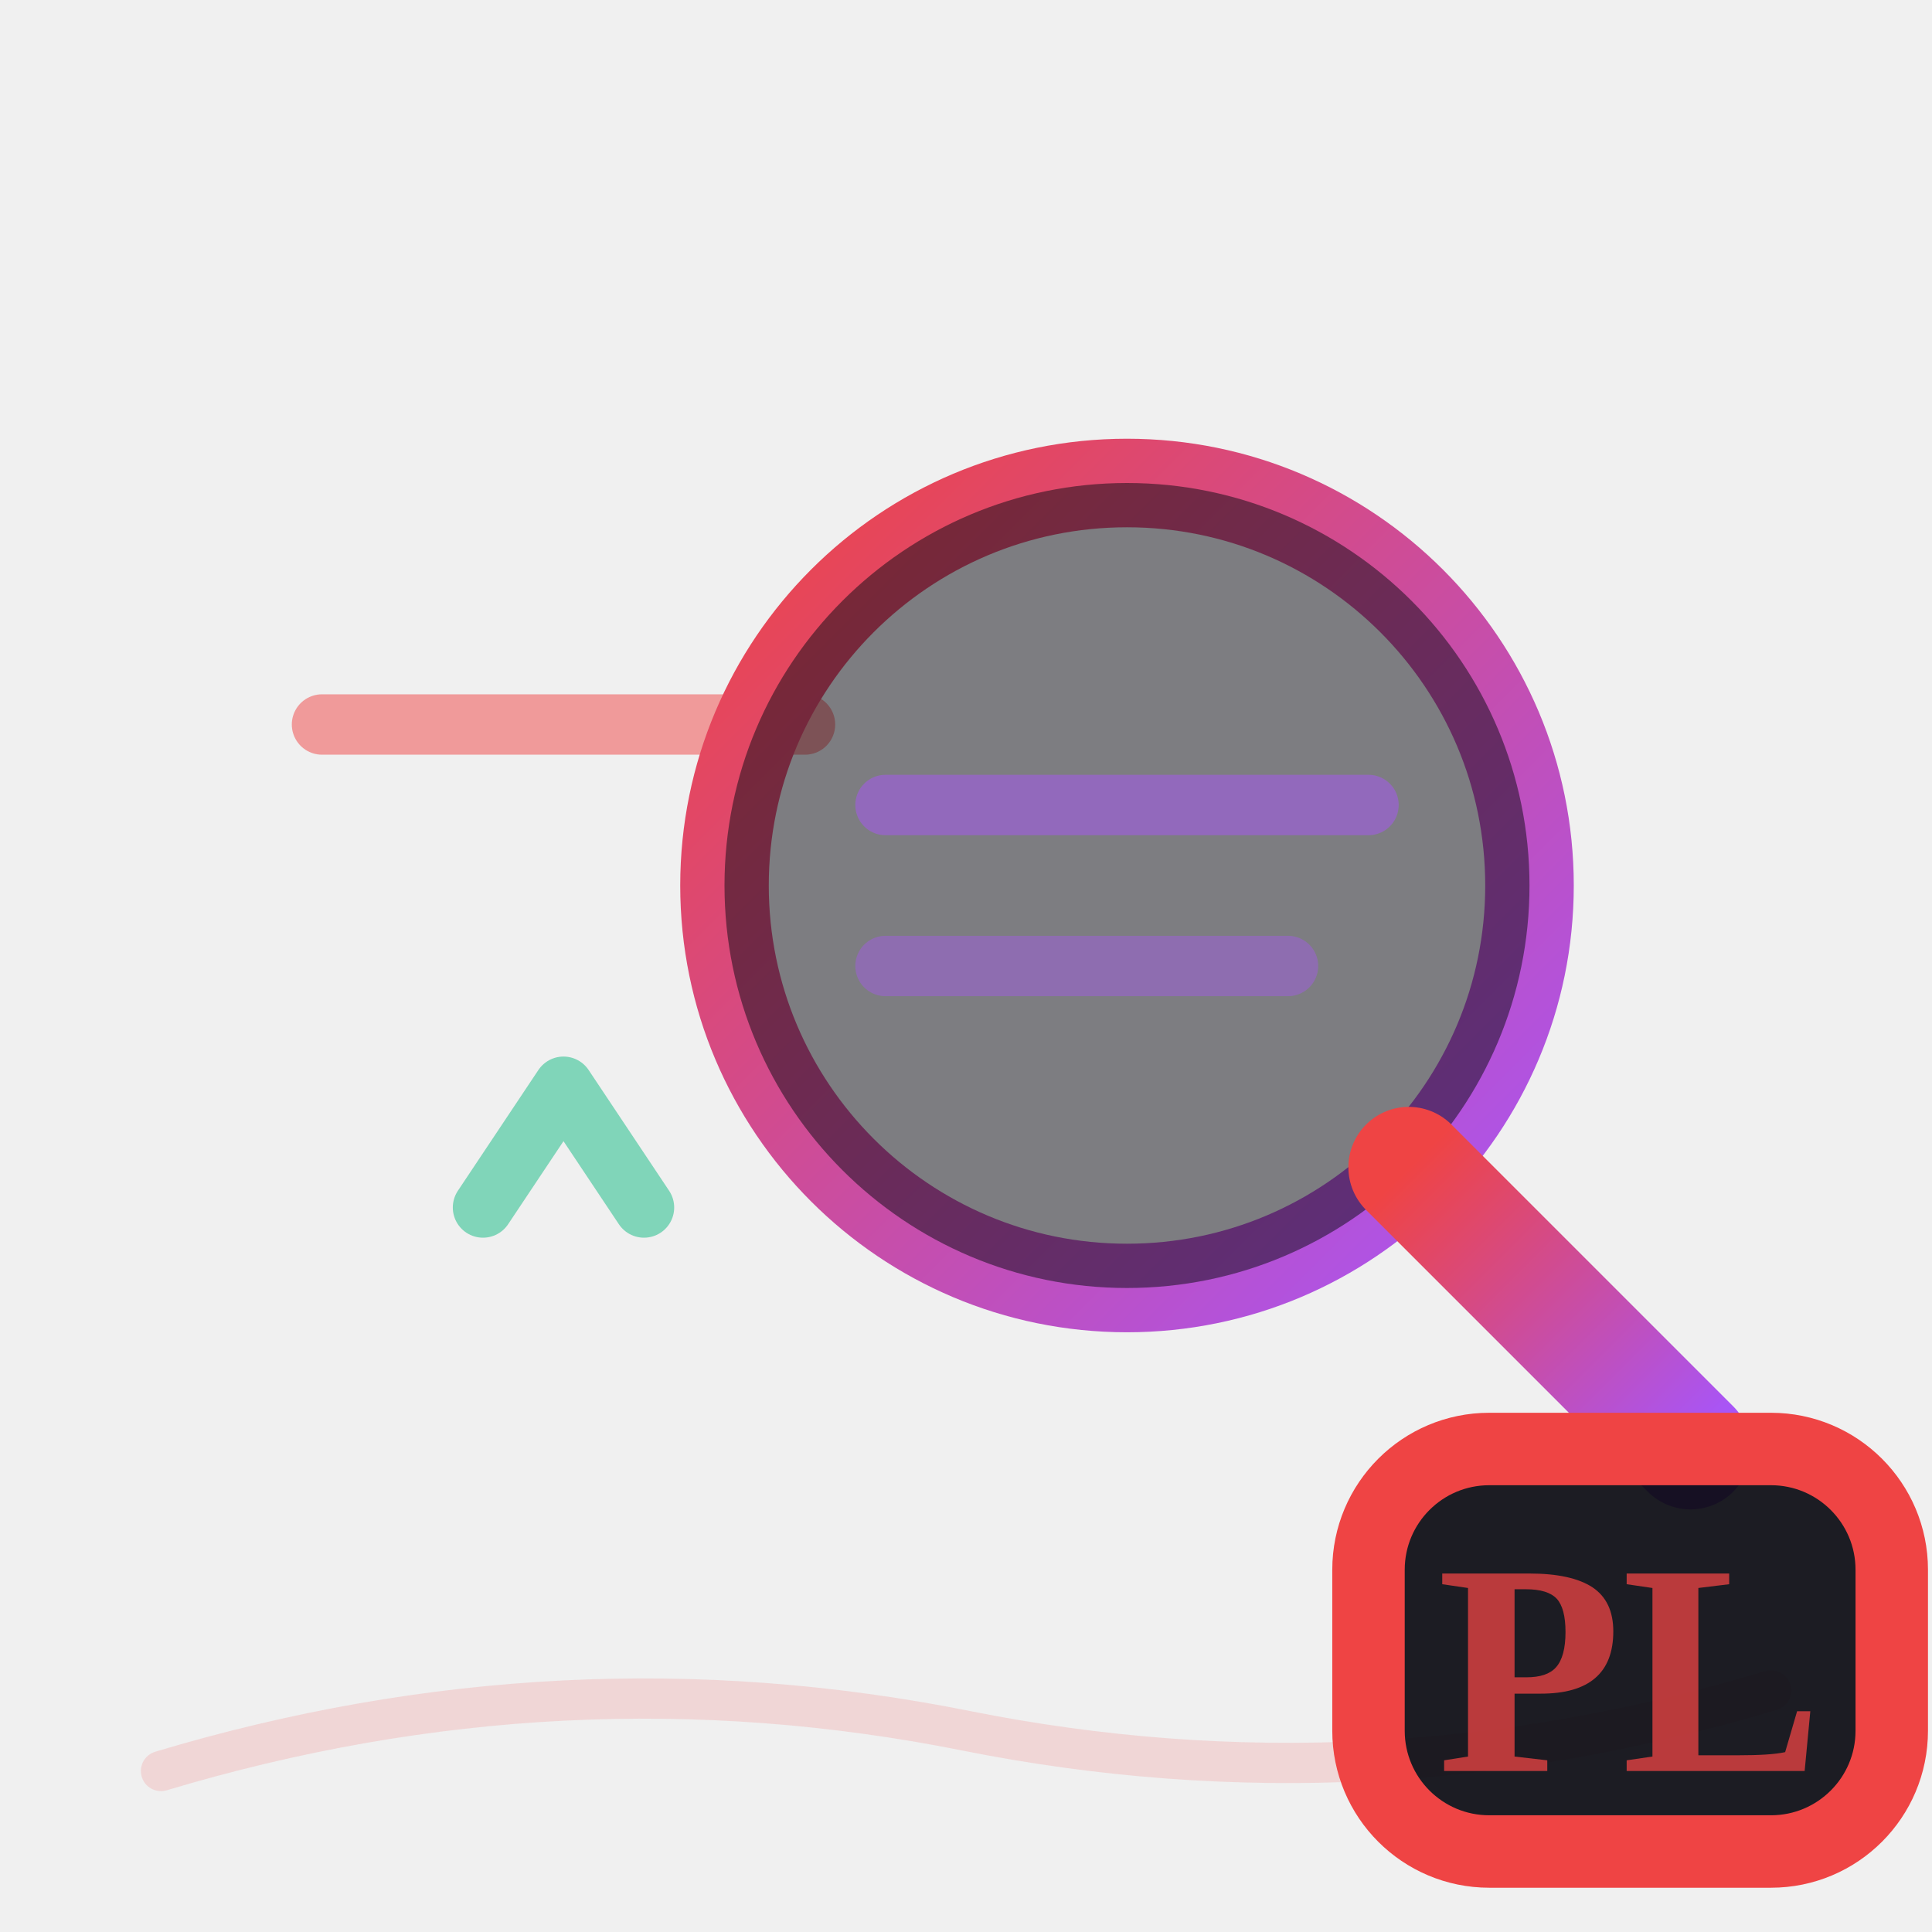
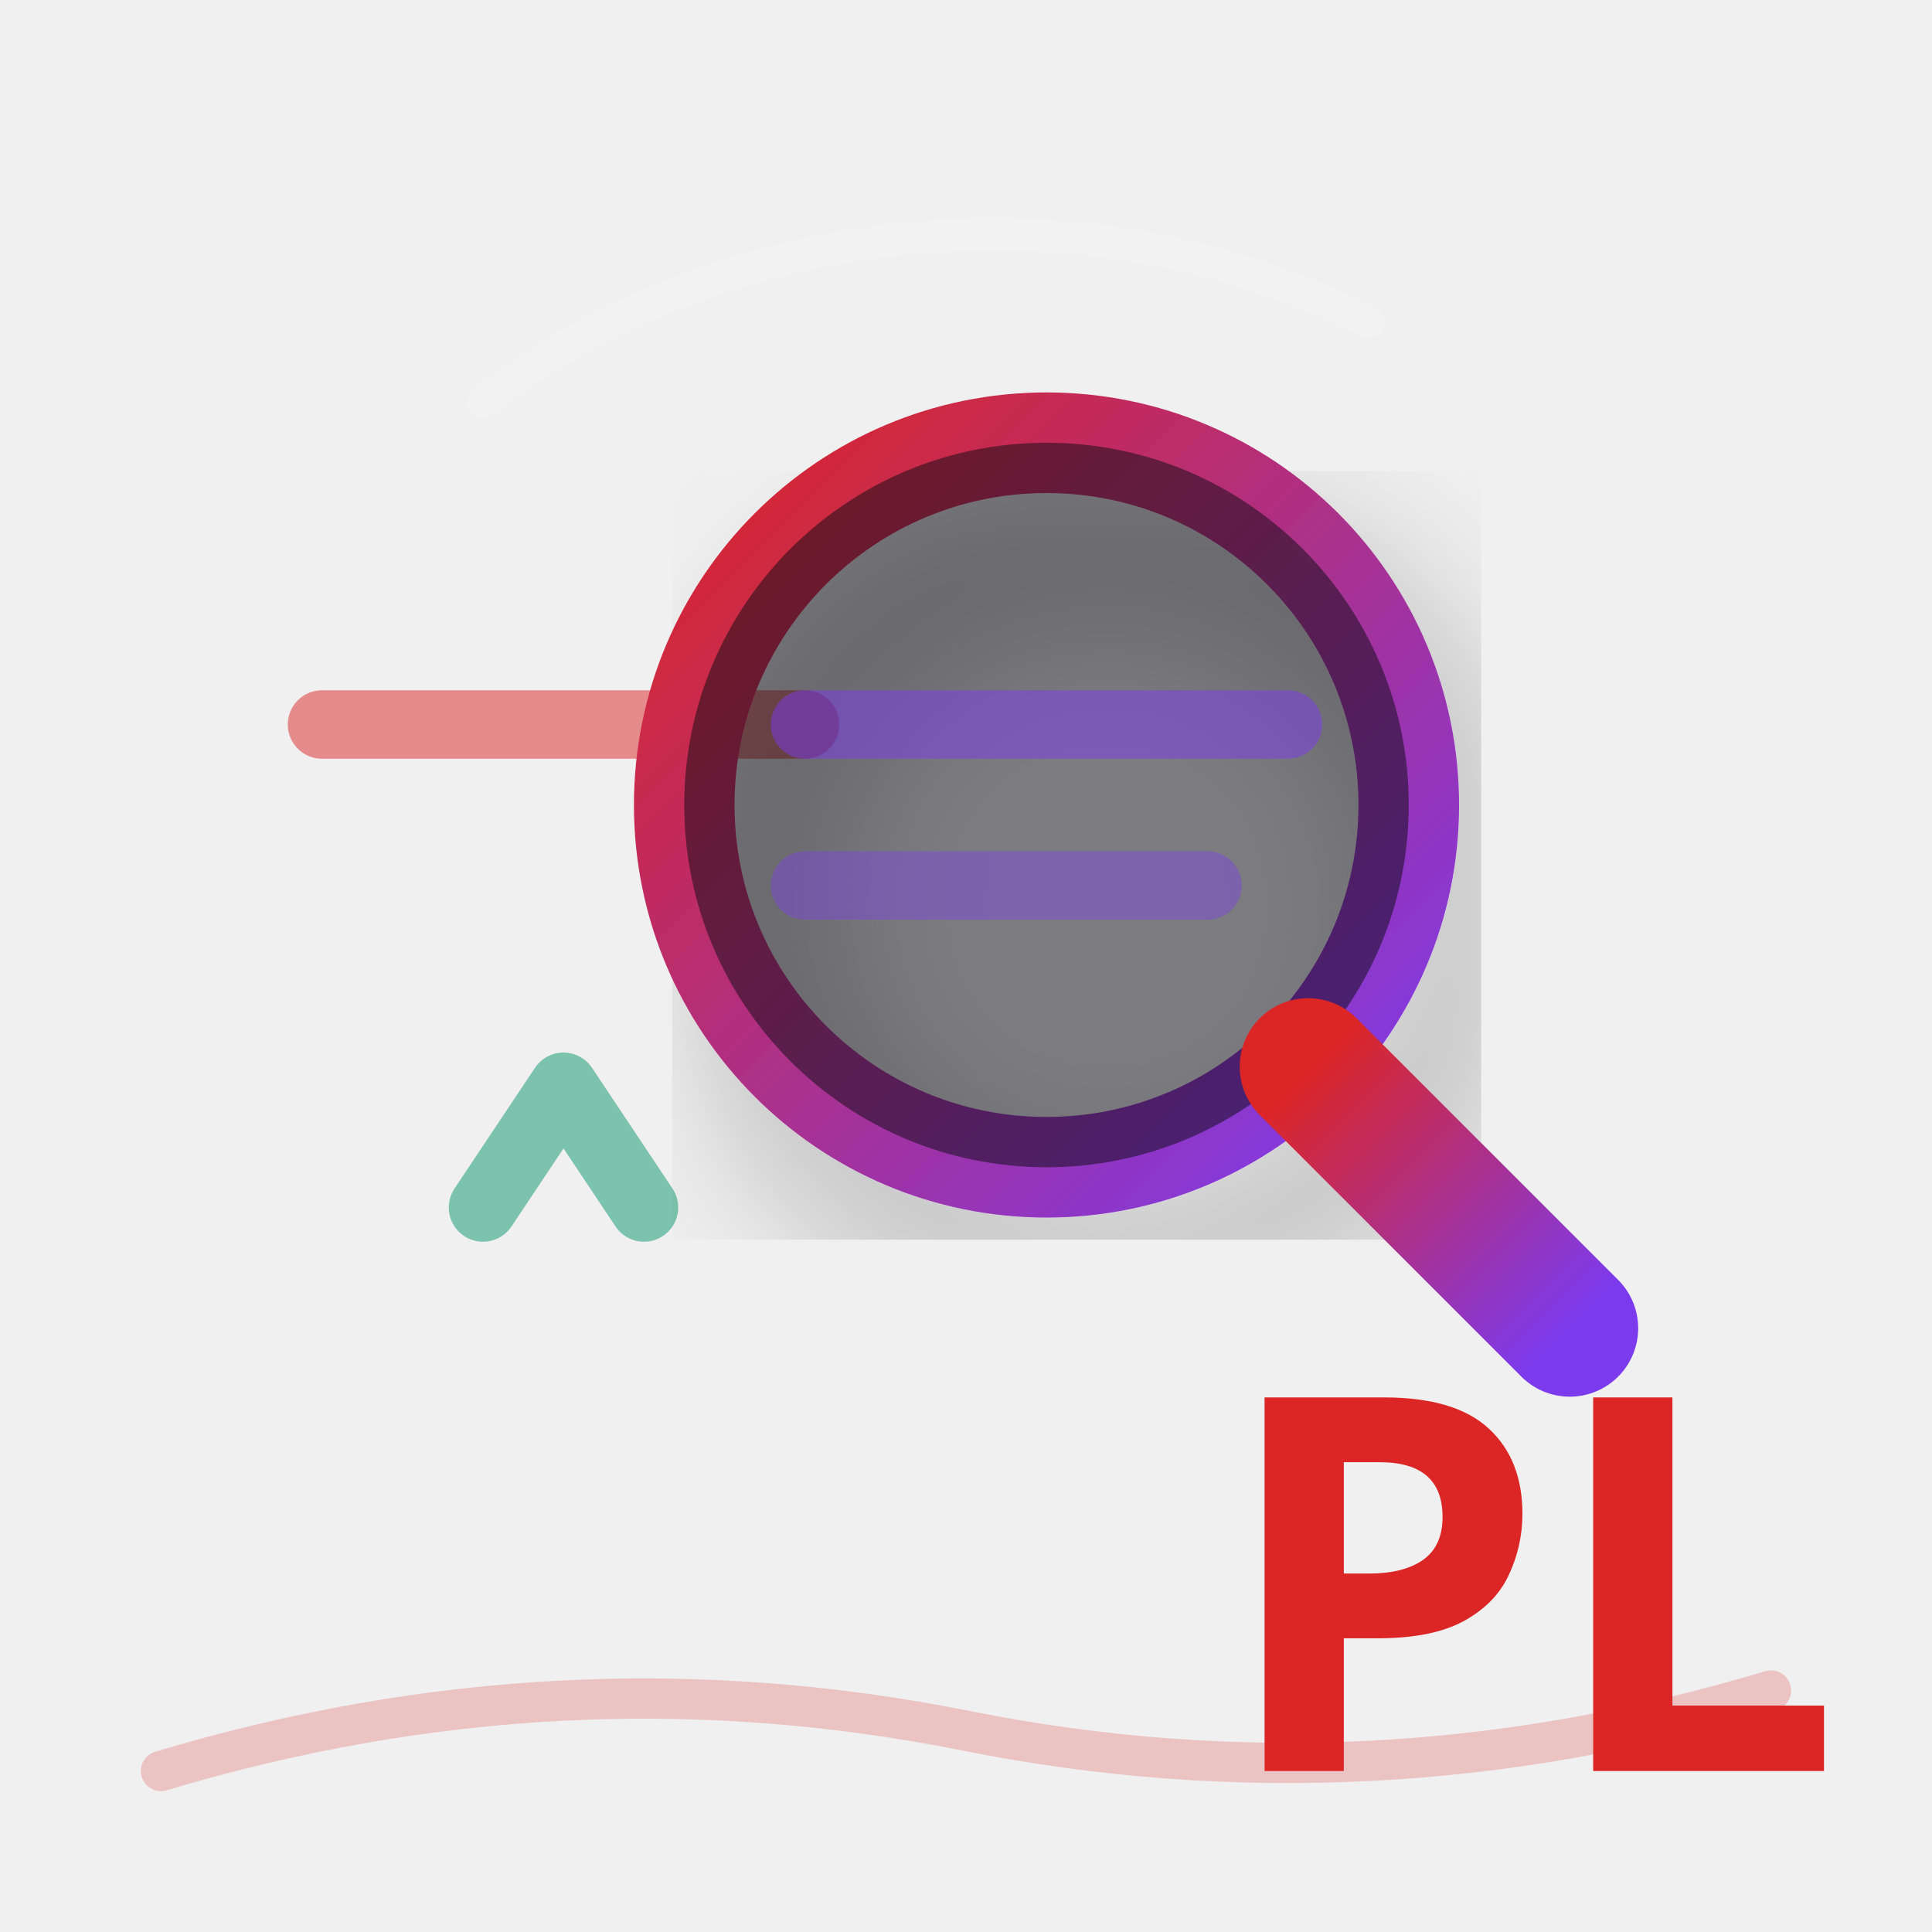
<svg xmlns="http://www.w3.org/2000/svg" viewBox="0 0 48 48" fill="none" stroke-linecap="round" stroke-linejoin="round">
  <defs>
    <linearGradient id="ppl" x1="0%" y1="0%" x2="100%" y2="100%">
-       <stop offset="0%" stop-color="#ef4444" />
-       <stop offset="100%" stop-color="#a855f7" />
+       <stop offset="0%" stop-color="#dc2626" />
+       <stop offset="100%" stop-color="#7c3aed" />
    </linearGradient>
+     <filter id="s3d_proofrea">
+       <feDropShadow dx="1.5" dy="2.5" stdDeviation="2" flood-opacity=".3" />
+     </filter>
  </defs>
-   <path d="M4 44 Q14 41 24 43 Q34 45 44 42" stroke="#ef4444" stroke-width="1" fill="none" opacity="0.15" stroke-linecap="round" />
-   <line x1="4" y1="10" x2="32" y2="10" stroke="url(#ppl)" stroke-width="2" opacity=".25" />
-   <line x1="4" y1="18" x2="28" y2="18" stroke="url(#ppl)" stroke-width="2" opacity=".2" />
-   <line x1="4" y1="26" x2="30" y2="26" stroke="url(#ppl)" stroke-width="2" opacity=".2" />
-   <line x1="4" y1="34" x2="24" y2="34" stroke="url(#ppl)" stroke-width="2" opacity=".15" />
-   <line x1="8" y1="18" x2="20" y2="18" stroke="#ef4444" stroke-width="1.5" opacity=".5" />
-   <path d="M12 30l2-3 2 3" stroke="#10b981" stroke-width="1.5" fill="none" opacity=".5" />
-   <circle cx="28" cy="22" r="10" stroke="url(#ppl)" stroke-width="2.2" fill="none" />
-   <circle cx="28" cy="22" r="10" stroke="none" fill="#0a0a12" fill-opacity=".5" />
-   <line x1="35" y1="29" x2="42" y2="36" stroke="url(#ppl)" stroke-width="3" />
-   <line x1="22" y1="20" x2="34" y2="20" stroke="#a855f7" stroke-width="1.5" opacity=".5" />
-   <line x1="22" y1="24" x2="32" y2="24" stroke="#a855f7" stroke-width="1.5" opacity=".4" />
-   <rect x="34" y="36" width="13" height="10" rx="3" stroke="#ef4444" stroke-width="1.8" fill="#0a0a12" fill-opacity=".92" />
-   <text x="40.5" y="44" text-anchor="middle" font-size="7.5" fill="#ef4444" font-weight="800" opacity=".75">PL</text>
+   <path d="M4 44 Q14 41 24 43 Q34 45 44 42" stroke="#dc2626" stroke-width="1" fill="none" opacity="0.22" />
+   <line x1="4" y1="10" x2="32" y2="10" stroke="url(#ppl)" stroke-width="2.3" opacity="0.38" />
+   <line x1="4" y1="18" x2="28" y2="18" stroke="url(#ppl)" stroke-width="2.3" opacity="0.3" />
+   <line x1="4" y1="26" x2="30" y2="26" stroke="url(#ppl)" stroke-width="2.3" opacity="0.3" />
+   <line x1="4" y1="34" x2="24" y2="34" stroke="url(#ppl)" stroke-width="2.3" opacity="0.22" />
+   <line x1="8" y1="18" x2="20" y2="18" stroke="#dc2626" stroke-width="1.7" opacity=".5" />
+   <path d="M12 30l2-3 2 3" stroke="#059669" stroke-width="1.7" fill="none" opacity=".5" />
+   <circle cx="26" cy="20" r="9" stroke="url(#ppl)" stroke-width="2.5" fill="none" fill-opacity="0.09" filter="url(#s3d_proofrea)" />
+   <circle cx="26" cy="20" r="9" fill="#0a0a12" fill-opacity=".5" />
+   <line x1="32.5" y1="26.5" x2="39" y2="33" stroke="url(#ppl)" stroke-width="3.4" />
+   <line x1="20" y1="18" x2="32" y2="18" stroke="#7c3aed" stroke-width="1.7" opacity=".5" />
+   <line x1="20" y1="22" x2="30" y2="22" stroke="#7c3aed" stroke-width="1.7" opacity=".4" />
+   <text x="38" y="44" text-anchor="middle" font-size="13" fill="#dc2626" font-weight="900" font-family="sans-serif">PL</text>
+   <path d="M12 10c5-4 14-6 22-2" stroke="white" stroke-width="0.8" opacity=".15" fill="none" />
</svg>
